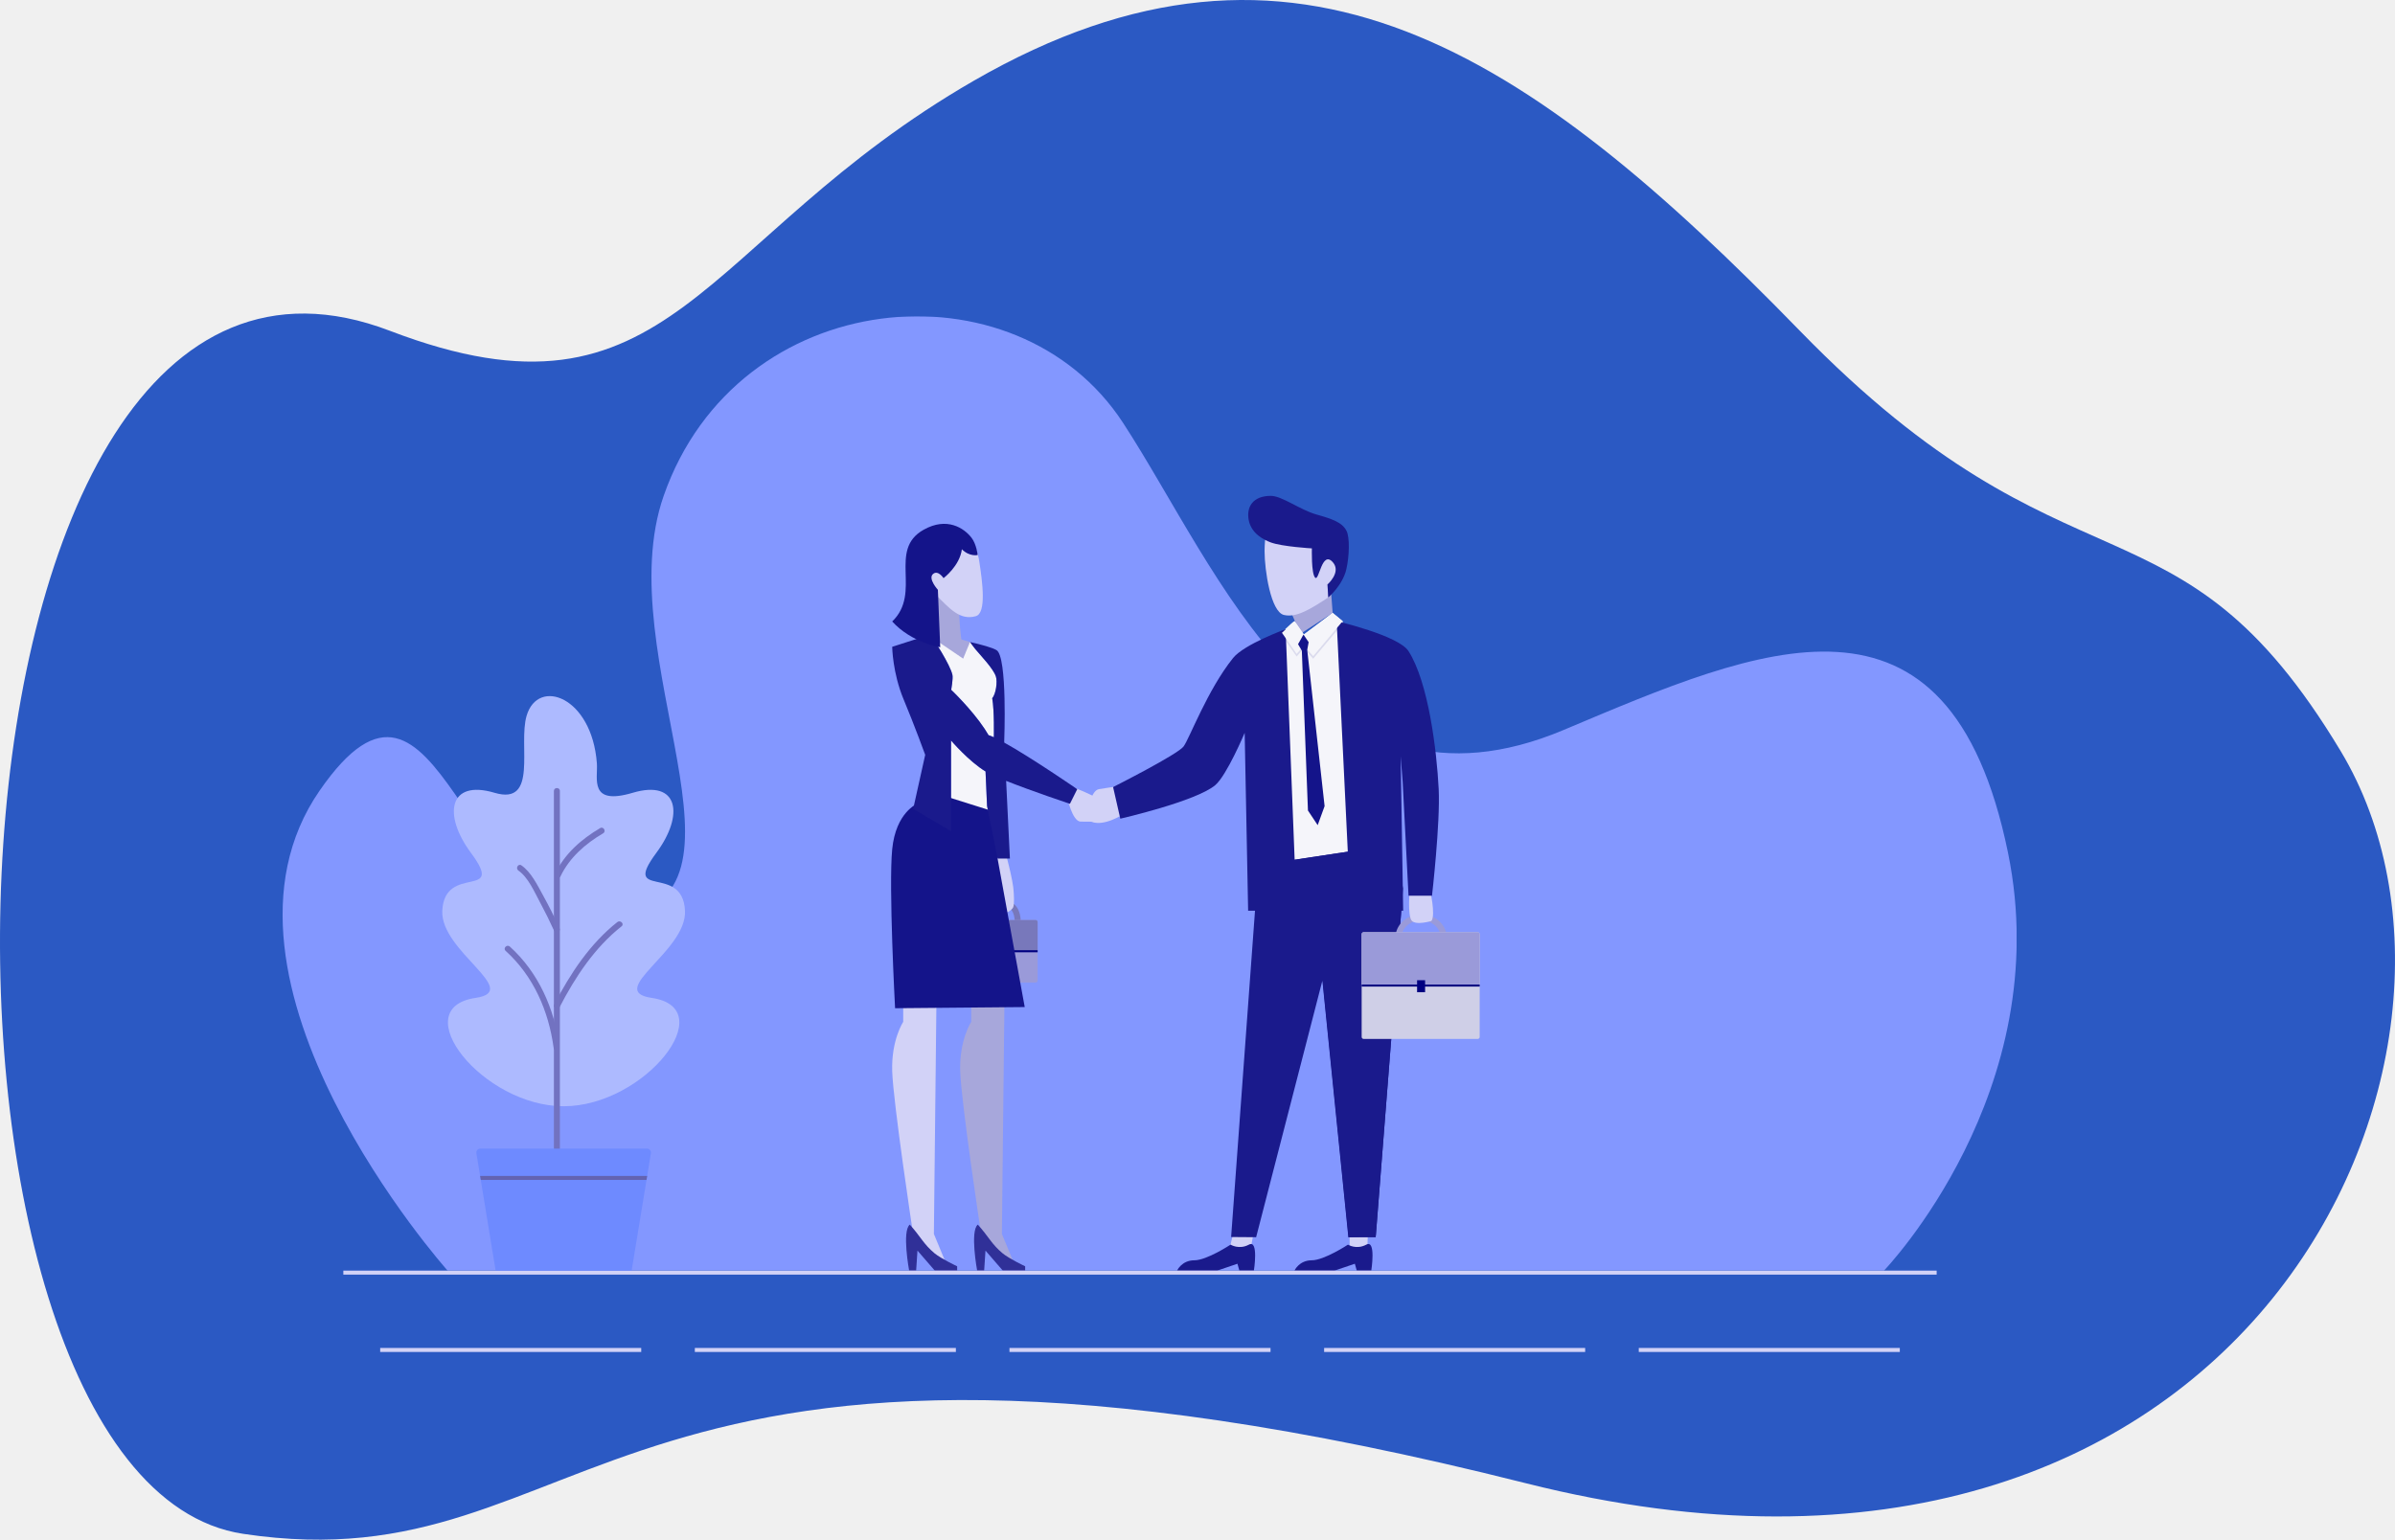
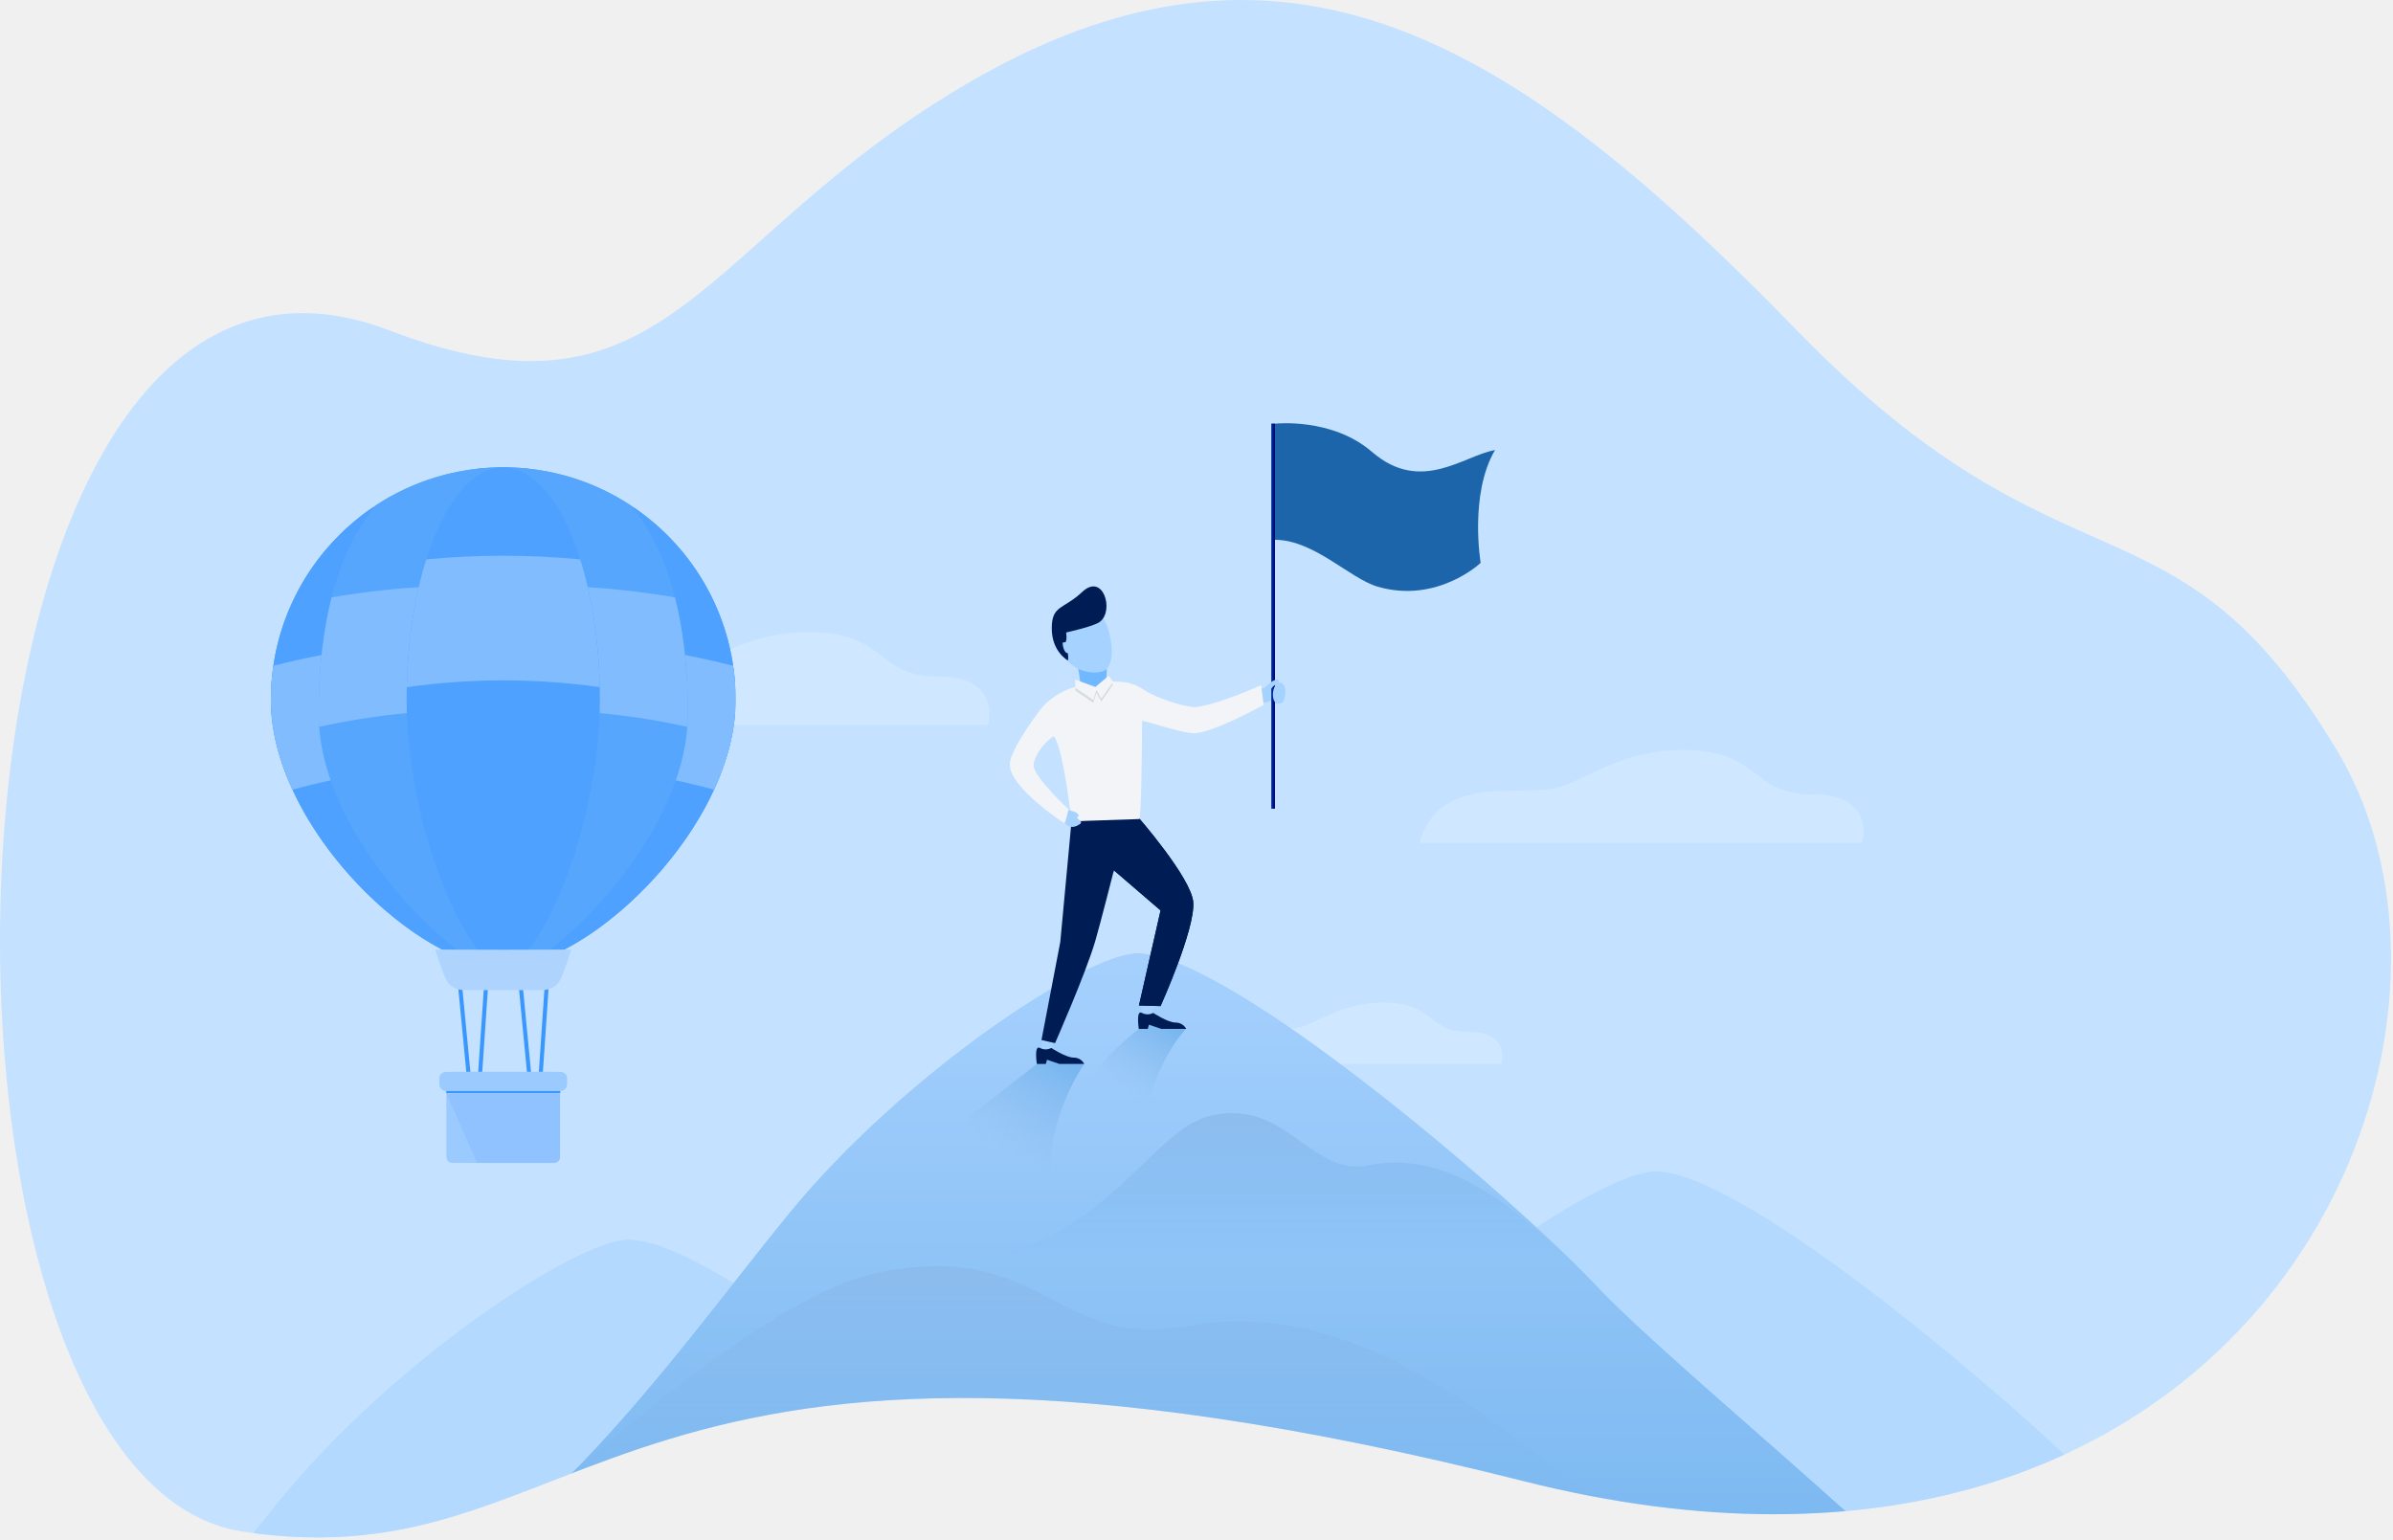
- <svg xmlns="http://www.w3.org/2000/svg" xmlns:xlink="http://www.w3.org/1999/xlink" width="678" height="436" viewBox="0 0 678 436">
+ <svg xmlns="http://www.w3.org/2000/svg" xmlns:xlink="http://www.w3.org/1999/xlink" width="679" height="437" viewBox="0 0 679 437">
  <defs>
-     <path id="a" d="M0 .156h490.91v270.241H0z" />
-     <path id="c" d="M1.055.04A.566.566 0 0 0 .49.607v16.57c0 .312.253.566.566.566h18.44a.567.567 0 0 0 .566-.567V.606a.566.566 0 0 0-.567-.566" />
-     <path id="e" d="M1.055.04A.566.566 0 0 0 .49.607v16.57c0 .312.253.566.566.566h18.44a.567.567 0 0 0 .566-.567V.606a.566.566 0 0 0-.567-.566H1.055z" />
-     <path id="g" d="M1.055.04A.566.566 0 0 0 .49.607v16.57c0 .312.253.566.566.566h18.44a.567.567 0 0 0 .566-.567V.606a.566.566 0 0 0-.567-.566H1.055z" />
-     <path id="i" d="M7.786 6.043L.082 111.335l7.08.052L25.92 38.71l7.35 72.697h7.74l7.74-98.754L46.435.198z" />
-     <path id="k" d="M.79.095A.566.566 0 0 0 .224.66V29.75c0 .313.253.566.566.566h32.28a.567.567 0 0 0 .567-.566V.66a.567.567 0 0 0-.567-.566H.79z" />
-     <path id="m" d="M.79.095A.566.566 0 0 0 .224.66V29.75c0 .313.253.566.566.566h32.28a.567.567 0 0 0 .567-.566V.66a.567.567 0 0 0-.567-.566H.79z" />
-     <path id="o" d="M.79.095A.566.566 0 0 0 .224.66V29.75c0 .313.253.566.566.566h32.28a.567.567 0 0 0 .567-.566V.66a.567.567 0 0 0-.567-.566H.79z" />
+     <path id="a" d="M432.258 420.282c204.726 51.61 282.175-121.982 230.784-207.458-46.242-76.914-76.274-40.015-153.195-119.087-76.921-79.072-142.617-123.555-234-70.86-78.108 45.04-85.231 101.512-165.39 70.86C-25.24 41.847-32.066 419.479 68.902 434.62c100.968 15.14 100.968-80.485 363.356-14.338z" />
+     <path id="c" d="M459.439 188.098c-.012.627-.45.96-1.368.96H.057c51.124-4.203 99.446-76.096 131.661-115.329C163.933 34.496 215.586.168 230.464.168c25.913 0 107.321 69.961 130.272 94.445 21.447 22.879 98.548 84.77 98.703 93.433v.052" />
+     <path id="e" d="M0 189.157c51.124-4.203 99.446-76.096 131.661-115.329C163.876 34.596 215.53.268 230.407.268c25.912 0 107.322 69.96 130.273 94.444 23.083 24.625 110.64 94.445 97.333 94.445" />
+     <path id="g" d="M131.801 73.842C99.586 113.075 51.264 184.968.141 189.172h458.012c13.306 0-74.25-69.821-97.334-94.446C337.87 70.243 256.46.281 230.547.281c-14.878 0-66.53 34.329-98.746 73.561" />
+     <linearGradient id="h" x1="50%" x2="50%" y1="-9.108%" y2="96.393%">
+       <stop offset="0%" stop-color="#AAD3FF" />
+       <stop offset="100%" stop-color="#77B6EF" />
+     </linearGradient>
+     <linearGradient id="j" x1="80.157%" x2="41.008%" y1="0%" y2="65.344%">
+       <stop offset="0%" stop-color="#77B6EF" />
+       <stop offset="100%" stop-color="#8EBCED" stop-opacity="0" />
+     </linearGradient>
+     <linearGradient id="k" x1="50%" x2="50%" y1="-9.108%" y2="96.393%">
+       <stop offset="0%" stop-color="#8EBCED" />
+       <stop offset="100%" stop-color="#77B6EF" stop-opacity="0" />
+     </linearGradient>
+     <linearGradient id="l" x1="50%" x2="50%" y1="-9.109%" y2="96.393%">
+       <stop offset="0%" stop-color="#8EBCED" />
+       <stop offset="100%" stop-color="#77B6EF" stop-opacity="0" />
+     </linearGradient>
+     <path id="m" d="M8.672 1.76L5.489 35.97.15 63.82l3.852.875s8.754-19.85 11.439-29.074c1.442-4.955 5.252-19.966 5.252-19.966l13.248 11.384-6.128 26.973 6.128.175s9.8-21.734 9.279-29.425C42.754 17.873 27.309.247 27.309.247L8.672 1.76z" />
+     <linearGradient id="o" x1=".013%" x2="100.013%" y1="50%" y2="50%">
+       <stop offset="0%" stop-color="#0034A5" />
+       <stop offset="100%" stop-color="#000069" />
+     </linearGradient>
+     <path id="p" d="M.035.183H32.39v19.784H.035z" />
+     <path id="r" d="M0 197.564h131.871V.131H0z" />
+     <path id="t" d="M10.26.13c-2.362 0-4.694.126-6.991.368-3.326 12.43.453 39.056-1.7 65.167-2.65 32.168-1.573 67.873 5.612 76.159 1.054.134 2.083.203 3.079.203 2.288 0 4.74-.36 7.303-1.045 15.565-9.104 45.082-40.442 45.082-70.814 0-29.796-6.977-47.998-16.085-59.15" />
  </defs>
  <g fill="none" fill-rule="evenodd">
-     <path fill="#2B59C3" d="M431.985 420.02c204.596 51.577 281.997-121.906 230.639-207.33-46.214-76.865-76.226-39.989-153.099-119.012-76.873-79.022-142.527-123.477-233.852-70.815-78.058 45.013-85.177 101.449-165.286 70.815-135.61-51.856-142.433 325.54-41.529 340.67 100.905 15.132 100.905-80.434 363.127-14.329z" />
-     <g transform="translate(80 89.41)">
-       <mask id="b" fill="#fff">
-         <use xlink:href="#a" />
-       </mask>
-       <path fill="#8397FF" d="M453.332 270.397H46.713S-26.609 188.164 10.47 134.49c34.73-50.274 39.642 41.02 83.815 35.876 44.173-5.144-2.265-73.968 13.592-119.36 20.91-59.858 99.857-67.056 130.094-20.605 27.222 41.821 55.378 116.12 124.75 86.867 55.5-23.403 108.969-46.985 125.724 34.783 13.842 67.552-35.112 118.346-35.112 118.346" mask="url(#b)" />
-     </g>
-     <path stroke="#7878BB" stroke-width="1.701" d="M283.956 267.642c-2.92 0-4.153-2.368-4.153-5.289v-1.264c0-2.92 1.234-5.288 4.153-5.288 2.92 0 4.154 2.367 4.154 5.288v1.264c0 2.92-1.234 5.29-4.154 5.29z" />
-     <path fill="#9A9AD9" d="M293.176 278.228h-18.44a.567.567 0 0 1-.566-.567v-16.569c0-.313.254-.567.567-.567h18.44c.312 0 .565.254.565.567v16.57a.567.567 0 0 1-.566.566" />
-     <g transform="translate(273.682 260.485)">
-       <mask id="d" fill="#fff">
-         <use xlink:href="#c" />
-       </mask>
-       <path fill="#7878BB" d="M20.776 8.891H-.226a.566.566 0 0 1-.566-.566v-16.57c0-.313.253-.566.566-.566h21.002c.313 0 .566.253.566.567V8.325a.567.567 0 0 1-.566.566" mask="url(#d)" />
-       <mask id="f" fill="#fff">
-         <use xlink:href="#e" />
-       </mask>
-       <path stroke="navy" stroke-width=".567" d="M20.776 8.891H-.226a.566.566 0 0 1-.566-.566v-16.57c0-.313.253-.566.566-.566h21.002c.313 0 .566.253.566.567V8.325a.567.567 0 0 1-.566.566z" mask="url(#f)" />
-       <mask id="h" fill="#fff">
-         <use xlink:href="#g" />
-       </mask>
-       <path fill="#E8E8F4" d="M9.425 9.741h1.7v-1.7h-1.7z" mask="url(#h)" />
-     </g>
-     <path fill="#A7A7DB" d="M265.765 167.82s-2.384 8.78-2.95 12.604c2.713.846 9.061 7.364 10.74 8.372 6.818 4.095 1.041-6.99 1.041-6.99l-2.46-.745s-1.345-10.338 0-11.754c1.345-1.417-6.371-1.487-6.371-1.487" />
-     <path fill="#D2D2F7" d="M267.77 149.173s7.848-.447 9.439 9.725c.94 6.01 2.076 14.728-.968 15.59-4.492 1.27-7.433-2.184-11.208-5.96-.869-.869-1.098-2.563-1.982-3.116-2.96-1.852-6.324-1.586-6.324-5.948 0-10.292 11.043-10.29 11.043-10.29M255.689 281.634v7.741s-3.398 5.099-3.115 13.973c.283 8.875 5.76 45.069 5.76 45.069l6.44 8.605 3.009.64-3.411-8.24.755-68.732-9.438.944z" />
-     <path fill="#F5F5FA" d="M279.425 228.223l-.43-9.766c-4.763-2.878-9.763-8.764-9.763-8.764v18.224l10.986 4.27-.793-3.964zm1.462-30.522c.64 3.665.458 11.063.458 11.063v.006c-.583-.266-1.087-.47-1.495-.59a32.82 32.82 0 0 0-1.087-1.755c-3.75-5.66-9.486-11.086-9.486-11.086s.566-3.172.351-4.203c-.6-2.906-5.595-10.48-5.595-10.48l8.63 5.851 1.932-4.701s1.098 1.518 1.495 1.994c1.551 1.863 5.08 5.489 5.833 7.75.498 1.478 0 5.046-1.036 6.151z" />
-     <path fill="#303098" d="M257.556 346.778c-2.276 1.806-.186 13.03-.186 13.03h1.98l.377-5.665 4.908 5.664h6.325v-1.227s-4.562-2.151-6.399-3.682c-3.124-2.604-3.874-4.644-7.005-8.12" />
-     <path fill="#D2D2F7" d="M284.666 241.461s2.202 8.051 2.294 11.093c.013.424.287 3.391-.151 4.402-.21.484-1.346 1.37-1.632 1.342-.925-.09-1.726-.897-2.052-1.121-2.928-2.009-2-14.063-2-14.063l3.54-1.653z" />
-     <path fill="#A7A7DB" d="M274.942 281.634v7.741s-3.398 5.099-3.114 13.973c.283 8.875 5.76 45.069 5.76 45.069l6.44 8.605 3.009.64-3.411-8.24.755-68.732-9.439.944z" />
-     <path fill="#14148A" d="M259.65 227.615s-6.038 2.375-7.076 12.855c-1.038 10.48.815 45.034.815 45.034l36.703-.33-7.692-42.06.493-9.887-3.09-3.907-17.224-5.42-2.93 3.715z" />
-     <path fill="#D2D2F7" d="M302.127 225.833s1.416 6.756 3.776 6.824c2.359.068 4.436 0 4.436 0l-.582-7.117s-5.46-2.728-6.97-2.728c-1.51 0-.66 3.021-.66 3.021" />
-     <path fill="#303098" d="M276.81 346.778c-2.276 1.806-.187 13.03-.187 13.03h1.98l.378-5.665 4.908 5.664h6.324v-1.227s-4.56-2.151-6.398-3.682c-3.124-2.604-3.874-4.644-7.005-8.12" />
-     <path fill="#1A1A8C" d="M302.882 227.628s-10.856-3.637-18.054-6.503l1.065 21.99h-3.494l-2.18-10.927-.794-3.965-.43-9.766c-4.763-2.878-9.763-8.764-9.763-8.764v25.679l-10.715-6.328 3.398-15.295s-3.019-8.304-6.134-15.765c-3.114-7.46-3.21-14.824-3.21-14.824l10.924-3.518.538 1.014s4.995 7.574 5.595 10.48c.215 1.03-.351 4.203-.351 4.203s5.737 5.427 9.486 11.086a32.82 32.82 0 0 1 1.087 1.756c.408.119.912.323 1.495.589v-.006s.181-7.398-.459-11.063c1.037-1.105 1.535-4.673 1.037-6.152-.753-2.26-4.282-5.885-5.833-7.75-.397-.475-1.495-1.993-1.495-1.993 3.279.742 6.32 1.575 7.52 2.3 3.115 1.886 2.17 25.774 2.17 25.774l.016.408c7.72 4.277 20.654 13.188 20.654 13.188l-2.073 4.152z" />
-     <path fill="#14148A" d="M272.293 155.54c-.582 4.705-5.184 8.173-5.184 8.173s-1.604-2.455-3.02-1.133c-1.416 1.321 1.416 4.437 1.416 4.437l.66 16.257s-8.076-1.214-13.591-7.288c8.495-8.166-1.322-20.204 8.872-25.963 6.628-3.745 11.49-.467 13.592 2.266 1.377 1.79 1.748 4.869 1.748 4.869s-2.257.582-4.493-1.617" />
-     <path fill="#D2D2F7" d="M308.135 229.281s.658-5.405 2.982-5.818c2.324-.413 4.389-.651 4.389-.651l2.464 7.77s-5.448 3.58-9.026 2.106c-1.396-.576-.809-3.407-.809-3.407" />
-     <path fill="#A7A7DB" d="M365.083 172.493l3.08 6.977 9.096-5.915-.779-10.409z" />
-     <path fill="#D2D2F7" d="M360.363 148.04s-2.303-.827-2.375 8.048c0 5.382 1.76 17.192 5.49 18.055 3.538.818 7.504-1.65 12.534-4.96l-.216-3.677c2.96-1.851 4.295-3.946 4.295-8.308 0-10.292-19.728-9.158-19.728-9.158" />
-     <path fill="#1A1A8C" d="M353.473 147.143c.708 4.036 4.425 5.76 6.23 6.444 3.205 1.213 11.68 1.7 11.68 1.7s-.212 7.151.92 8.284c1.133 1.133 1.883-7.866 4.996-4.372 2.508 2.814-1.503 6.308-1.503 6.308l.216 3.676s4.079-3.417 5.125-7.99c.873-3.82.973-9.009.066-10.829-1.221-2.452-4.045-3.4-8.57-4.684-4.577-1.298-9.757-5.264-12.86-5.264-5.238 0-6.907 3.265-6.3 6.727" />
-     <path fill="#F5F5FA" d="M366.478 175.892c-.461.047-4.58 4.178-4.58 4.178l3.468 64.932 19.35-3.021-4.626-66.09-2.831-2.336-8.153 6.127-2.628-3.79z" />
-     <path fill="#D2D2F7" d="M355.314 346.778l-1.557 8.403h-6.088l2.407-9.772z" />
-     <path fill="#DBDBED" d="M362.908 179.923l4.157 5.99 2.04-2.322 2.648 2.947 8.338-9.916-2.832-2.337-8.154 6.127-2.599-3.945z" />
-     <path fill="#D2D2F7" d="M387.31 346.778l-.283 8.403h-4.955v-9.772z" />
-     <path fill="#1A1A8C" d="M356.222 245.002l-7.704 105.293 7.08.052 18.758-72.678 7.35 72.696h7.74l7.74-98.754-2.316-12.453z" />
-     <g transform="translate(348.436 238.96)">
-       <mask id="j" fill="#fff">
-         <use xlink:href="#i" />
-       </mask>
-       <path fill="#1A1A8C" d="M15.986-.566l9.935 39.275 7.35 72.697 15.48-.943-.33-93.622-2.42-20.618z" mask="url(#j)" />
-     </g>
-     <g>
-       <path stroke="#9A9AD9" stroke-width="1.701" d="M408.7 265.493c0 3.157-2.867 5.716-6.405 5.716-3.537 0-6.404-2.56-6.404-5.716 0-3.157 2.867-5.717 6.404-5.717 3.538 0 6.405 2.56 6.405 5.717z" />
-       <path fill="#CFCFE7" d="M418.317 294.2h-32.28a.566.566 0 0 1-.566-.567v-29.088c0-.313.253-.567.566-.567h32.28c.313 0 .566.254.566.567v29.088a.566.566 0 0 1-.566.567" />
-     </g>
-     <g transform="translate(385.247 263.884)">
-       <mask id="l" fill="#fff">
-         <use xlink:href="#k" />
-       </mask>
-       <path fill="#9A9AD9" d="M36.725 15.205H-2.628v-30.221H36.725V.094z" mask="url(#l)" />
-       <mask id="n" fill="#fff">
-         <use xlink:href="#m" />
-       </mask>
-       <path stroke="navy" stroke-width=".567" d="M36.725 15.205H-2.628v-30.221H36.725V.094z" mask="url(#n)" />
-       <mask id="p" fill="#fff">
-         <use xlink:href="#o" />
-       </mask>
-       <path fill="navy" d="M15.916 17.089h2.265V13.69h-2.265z" mask="url(#p)" />
-     </g>
-     <g>
-       <path fill="#D2D2F7" d="M399.062 251.87s-.614 7.199.519 8.757c1.133 1.558 5.64.165 5.64.165 1.274-1.77-.425-8.922-.425-8.922h-5.734z" />
-       <path fill="#1A1A8C" d="M378.392 175.892s17.505 4.056 20.346 8.497c5.644 8.827 7.992 28.201 8.536 38.992.485 9.63-1.888 30.26-1.888 30.26h-6.648l-1.652-32.154-.572-7.287.708 43.689h-14.866l-3.964-81.997zM367.065 257.889h-13.733l-.98-50.36s-5.084 12.08-8.336 14.813c-5.454 4.584-26.87 9.491-26.87 9.491l-2.04-8.958s18.269-9.225 19.953-11.496c1.685-2.271 6.718-15.943 14.003-25.037 3.126-3.902 14.888-8.184 14.888-8.184l3.115 79.731z" />
-       <path fill="#F5F5FA" d="M362.908 179.192l4.157 5.99 2.04-2.321 2.648 2.947 8.338-9.916-2.832-2.337-8.154 6.127-2.627-3.79z" />
-       <path fill="#14148A" d="M369 179.69l-1.534 2.73 1.07 1.838 1.732 45.264 2.754 4.143 1.96-5.388-4.917-44.247.396-2.187z" />
-       <path fill="#1A1A8C" d="M381.596 352.449s2.38 1.515 5.193 0c2.812-1.515 1.406 7.358 1.406 7.358h-4.11l-.542-1.947-5.733 1.947h-11.36s1.299-2.922 4.869-2.922 10.277-4.436 10.277-4.436M348.363 352.449s2.38 1.515 5.193 0c2.813-1.515 1.406 7.358 1.406 7.358h-4.11l-.542-1.947-5.733 1.947h-11.36s1.3-2.922 4.87-2.922c3.569 0 10.276-4.436 10.276-4.436" />
-       <path fill="#6363B1" d="M97.196 360.374h451.052" />
-       <path stroke="#D2D2F7" stroke-width="1.134" d="M97.196 360.374h451.052" />
-       <path fill="#6363B1" d="M107.625 382.277h73.901" />
-       <path stroke="#D2D2F7" stroke-width="1.134" d="M107.625 382.277h73.901" />
-       <path fill="#6363B1" d="M196.698 382.277H270.6" />
-       <path stroke="#D2D2F7" stroke-width="1.134" d="M196.698 382.277H270.6" />
-       <path fill="#6363B1" d="M285.771 382.277h73.902" />
-       <path stroke="#D2D2F7" stroke-width="1.134" d="M285.771 382.277h73.902" />
-       <path fill="#6363B1" d="M374.844 382.277h73.901" />
-       <path stroke="#D2D2F7" stroke-width="1.134" d="M374.844 382.277h73.901" />
+     <mask id="b" fill="#fff">
+       <use xlink:href="#a" />
+     </mask>
+     <use fill="#C4E2FF" xlink:href="#a" />
+     <g mask="url(#b)">
+       <path fill="#D0E8FF" d="M193.296 205.68h86.993s4.104-13.683-13.951-13.683c-18.056 0-14.5-12.588-36.658-12.588-18.329 0-26.9 8.283-36.11 10.673-10.364 2.688-33.396-4.137-38.847 15.599h38.573zM368.445 301.92h57.595s2.716-9.059-9.237-9.059c-11.954 0-9.6-8.334-24.27-8.334-12.134 0-17.808 5.484-23.907 7.066-6.861 1.78-22.11-2.739-25.718 10.327h25.537zM441.387 239.149h86.994s4.103-13.684-13.952-13.684-14.499-12.588-36.658-12.588c-18.328 0-26.898 8.283-36.11 10.673-10.363 2.687-33.395-4.137-38.846 15.599h38.572z" />
+       <g transform="translate(239.336 332.196)">
+         <mask id="d" fill="#fff">
+           <use xlink:href="#c" />
+         </mask>
+         <path fill="#B3D9FF" d="M230.464.168c-14.878 0-66.53 34.328-98.746 73.561C99.503 112.962 51.181 184.855.058 189.059H458.07c13.306 0-74.252-69.821-97.335-94.446C337.786 70.129 256.376.168 230.464.168" mask="url(#d)" />
+       </g>
+       <g transform="translate(-52 351.462)">
+         <mask id="f" fill="#fff">
+           <use xlink:href="#e" />
+         </mask>
+         <path fill="#B3D9FF" d="M230.407.267c-14.878 0-66.53 34.329-98.746 73.561C99.446 113.061 51.124 184.954 0 189.158h458.013c13.307 0-74.25-69.821-97.333-94.446C337.729 70.23 256.32.267 230.407.267" mask="url(#f)" />
+       </g>
+       <g transform="translate(92.267 270.194)">
+         <mask id="i" fill="#fff">
+           <use xlink:href="#g" />
+         </mask>
+         <path fill="url(#h)" d="M131.801 73.842C99.586 113.075 51.264 184.968.141 189.172h458.012c13.306 0-74.25-69.821-97.334-94.446C337.87 70.243 256.46.281 230.547.281c-14.878 0-66.53 34.329-98.746 73.561" mask="url(#i)" />
+       </g>
+       <path fill="url(#j)" d="M.268 24.88l33.266 14.945C30.207 19.965 42.754 2.3 42.754 2.3L32.132.106.268 24.879z" transform="translate(264.898 299.619)" />
+       <path fill="url(#j)" d="M.151 21.96l19.026 8.164c3.532-19.377 12.23-27.608 12.23-27.608L21.034.186S8.088 9.117.15 21.96" transform="translate(305.166 289.46)" />
+       <path fill="url(#k)" d="M299.89 241.41c-35.733 7.885-105.052 74.314-105.052 74.314l343.87 10.45c-36.77-11.378-85.098-81.962-150.134-69.796-17.68 3.307-27.84-2.373-38.837-8.054-8.741-4.516-18.01-9.032-32.006-9.031-5.217 0-11.092.628-17.84 2.117" transform="translate(-52 120)" />
+       <path fill="url(#l)" d="M395.84 196.509c-16.04 3.539-27.252 30.902-59.875 39.405l163.625 3.378c-7.879-5.35-31.048-34.472-59.107-28.598-8.067 1.69-13.803-2.774-20.047-7.238-5.318-3.802-11.005-7.604-18.817-7.604-1.805 0-3.725.203-5.78.657" transform="translate(-52 120)" />
+       <path fill="#A6D2FF" d="M296.097 294.373l-.992 3.911s1.634.292 2.976.292c.467-1.167.876-3.794.876-3.794l-2.86-.41zM324.343 284.623l-.642 3.503s2.393.584 3.21 0c.38-2.233.817-4.087.817-4.087l-3.385.584z" />
+       <path fill="#70B8FF" d="M305.785 188.818s.846 4.643.846 6.384c6.536 0 7.128-.334 7.128-.334s.345-4.868.371-7.684l-8.345 1.634z" />
+       <path fill="#A6D2FF" d="M314.539 178.893c1.533 5.255 1.284 10.8-1.751 11.648-4.075 1.137-9.999-1.003-11.468-5.927-1.47-4.924.625-9.897 4.678-11.108 4.053-1.21 7.075.366 8.54 5.387" />
+       <path fill="#001C55" d="M304.034 233.072l-3.183 34.212-5.338 27.848 3.852.876s8.754-19.85 11.439-29.074c1.442-4.956 5.252-19.967 5.252-19.967l13.248 11.384-6.128 26.973 6.128.175s9.8-21.733 9.28-29.424c-.468-6.89-15.913-24.516-15.913-24.516l-18.637 1.513z" />
+       <g transform="translate(295.362 231.312)">
+         <mask id="n" fill="#fff">
+           <use xlink:href="#m" />
+         </mask>
+         <path fill="#001C55" d="M19.877 24.879C19.877 18.499 22.95.6 22.95.6L53.493.247 35.4 54.9l-11.555 1.106 5.369-29.025-9.338-2.102z" mask="url(#n)" />
+       </g>
      <g>
-         <path fill="#6363B1" d="M463.918 382.277h73.9" />
-         <path stroke="#D2D2F7" stroke-width="1.134" d="M463.918 382.277h73.9" />
+         <path fill="#001C55" d="M298.287 297.37s-1.472.937-3.211 0c-1.74-.937-.87 4.55-.87 4.55h2.542l.335-1.204 3.545 1.204h7.023s-.803-1.806-3.01-1.806-6.354-2.744-6.354-2.744M327.21 287.426s-1.472.937-3.21 0c-1.74-.937-.87 4.55-.87 4.55h2.541l.335-1.204 3.545 1.204h7.024s-.803-1.807-3.01-1.807c-2.208 0-6.355-2.743-6.355-2.743M312.058 176.47c-1.735 1.302-9.542 3.007-9.542 3.007s.247 1.547-.043 2.51c-.156.518-.97.124-.963.482.01.487.317 2.858 1.488 2.89.219 1.509.002 2.061.002 2.061s-4.569-2.455-4.569-9.11c0-6.656 3.28-5.29 8.638-10.334 5.952-5.605 9.191 5.342 4.99 8.495" />
+         <path fill="#A6D2FF" d="M357.784 199.502s1.562-.033 2.903-.744c1.072 1.15 3.174 1.191 3.526.047.351-1.144.76-2.758.302-3.762-.703-1.543-1.678-1.347-2.234-1.193-1.106.305-1.696.807-3.428 1.321l-2.127.599 1.058 3.732z" />
+         <path fill="#F2F4F7" d="M358.542 200.028s-13.152 7.31-19.084 8.01c-3.553.421-15.407-4.003-15.407-3.376.018 10.067-.304 26.895-.735 27.754l-16.759.57-2.524.085s-.13-1.202-.368-3.072c-.74-5.875-2.525-18.352-4.65-21.098-3.502 2.22-5.823 6.424-5.719 8.407.176 3.327 9.92 12.379 9.92 12.379l-.038.196-.007.028-1.05 3.65v.004c-.025.035-.046.066-.07.09 0 0-15.526-10.042-15.526-16.698 0-4.434 8.988-15.994 8.988-15.994s4.107-5.398 12.294-6.69c.385-.064 2.283 1.565 2.998 1.453.812-.126 2.24-2.186 2.63-2.214 7.202-.536 9.128.999 11.492 2.466 4.265 2.652 12.445 4.915 14.531 4.663 6.478-.788 18.384-6.218 18.384-6.218l.7 5.605z" />
+         <path fill="#D4ECEB" d="M303.171 229.911c-.143.729-.62 3.006-1.05 3.65l1.05-3.65z" />
+         <path fill="#A6D2FF" d="M305.626 234.314c-1.72.837-2.914-.07-3.505-.75v-.003c.43-.644.907-2.921 1.05-3.65l.007-.028c.158.039.322.077.487.116.634.15 1.289.336 1.61.504.291.154 1.478 1.268.35 1.268 0 .557.61.883.932 1.216.336.343.36.693-.931 1.327" />
+         <path fill="#D4DDDD" d="M305.109 195.99l5.111 3.425.875-2.803 1.401 2.452 3.327-4.787-1.237-1.732-3.782 3.18-5.695-2.09z" />
+         <path fill="#F2F4F7" d="M305.109 195.202l5.111 3.425.875-2.803 1.401 2.452 3.327-4.787-1.237-1.732-3.782 3.18-5.695-2.09z" />
      </g>
-       <path fill="#ADBAFF" d="M159.56 313.262c-22.936 0-44.928-27.757-24.918-30.684 13.28-1.943-10.016-13.202-9.438-24.689.679-13.518 18.125-2.88 8.105-16.397-7.946-10.718-6.324-20.863 6.701-16.994 12.466 3.702 6.608-13.528 9.076-21.843 3.22-10.853 18.478-5.426 19.886 13.515.318 4.285-2.328 12.03 10.138 8.328 13.026-3.87 14.648 6.276 6.702 16.994-10.02 13.516 7.426 2.88 8.105 16.397.577 11.487-22.718 22.746-9.439 24.689 20.01 2.927-1.982 30.684-24.918 30.684" />
-       <g fill="#7272C1">
-         <path d="M158.501 325.252V223.976c0-1.093-1.698-1.095-1.698 0v101.276c0 1.094 1.698 1.096 1.698 0" />
-         <path d="M158.385 285.269c4.415-8.55 9.958-16.947 17.581-22.963.858-.677-.351-1.872-1.2-1.202-7.718 6.09-13.379 14.653-17.847 23.307-.502.97.964 1.831 1.466.858M158.376 296.314c-1.45-10.72-5.94-20.931-14.044-28.265-.81-.732-2.014.466-1.202 1.202 7.912 7.159 12.193 17.061 13.607 27.514.146 1.08 1.784.62 1.639-.451M158.385 262.83a130.622 130.622 0 0 0-4.698-9.367c-1.578-2.856-3.317-6.49-6.078-8.41-.9-.625-1.75.847-.857 1.468 2.79 1.94 4.554 6.08 6.111 8.982a134.298 134.298 0 0 1 4.056 8.185c.449.996 1.913.132 1.466-.857M158.67 248.162c2.57-5.336 7.045-9.234 12.08-12.197.941-.554.087-2.024-.858-1.467-5.264 3.098-10.001 7.228-12.69 12.806-.472.982.992 1.844 1.468.858" />
+       <path fill="url(#o)" d="M412.718 109.479h1.05V.189h-1.05z" transform="translate(-52 120)" />
+       <path fill="#A6D2FF" d="M362.325 194.006c.436-.377 1.678-.58 2.19 1.037.22.694.124 2.678-.302 3.762-.327.83-2.139 1.386-2.752-.061-.497-1.17-.418-3.63.864-4.738" />
+       <path fill="#1D65AB" d="M361.769 120.226s16.146-1.816 27.53 8.01c13.873 11.977 25.894 1.079 34.899-.523-7.354 12.555-4.071 32.01-4.071 32.01s-12.263 11.653-29.18 6.77c-7.944-2.295-18.09-13.312-29.178-13.312v-32.955z" />
+       <path fill="#A6D2FF" d="M358.853 195.171s3.06-3.2 3.956-2.124c.7.839-1.762 1.114-2.385 2.947" />
+       <g>
+         <path fill="#3A97FE" d="M133.681 306.368l-1.15.11-2.807-29.226 1.15-.11zM136.63 307.234l-1.153-.079 1.994-29.293 1.152.078zM150.887 306.368l-1.15.11-2.807-29.226 1.15-.11zM153.836 307.234l-1.152-.079 1.992-29.293 1.153.078z" />
+         <g transform="translate(76.86 132.48)">
+           <path fill="#9BCBFE" d="M82.113 173.52v3.568H49.758v-3.568c0-.437.153-.839.407-1.156a1.838 1.838 0 0 1 1.442-.693h28.657c.585 0 1.105.27 1.443.693.253.317.406.72.406 1.156" />
+           <g transform="translate(49.723 177.598)">
+             <mask id="q" fill="#fff">
+               <use xlink:href="#p" />
+             </mask>
+             <path fill="#9BCBFE" d="M.035.183H32.39v17.934a1.85 1.85 0 0 1-1.849 1.85H1.884a1.85 1.85 0 0 1-1.85-1.85V.183z" mask="url(#q)" />
+           </g>
+           <path fill="#9BCBFE" fill-opacity=".2" d="M80.264 197.564a1.849 1.849 0 0 0 1.85-1.85v-17.933H49.757l8.782 19.783h21.724z" style="mix-blend-mode:multiply" />
+           <path fill="#9BCBFE" d="M84.064 173.52v1.718a1.85 1.85 0 0 1-1.85 1.85H49.657a1.85 1.85 0 0 1-1.849-1.85v-1.718c0-1.022.828-1.85 1.85-1.85h32.558c1.021 0 1.849.828 1.849 1.85" />
+           <mask id="s" fill="#fff">
+             <use xlink:href="#r" />
+           </mask>
+           <path fill="#3A97FE" d="M49.758 177.781h32.355v-.693H49.758z" mask="url(#s)" />
+           <path fill="#4EA1FE" d="M131.87 66.092c0 32.948-34.353 68.415-58.631 74.89-2.564.685-5.015 1.045-7.303 1.045-.997 0-2.025-.07-3.079-.203C38.573 138.744.001 101.002.001 66.092 0 32.026 25.815 3.99 58.945.498a66.501 66.501 0 0 1 6.99-.367c13.412 0 25.89 4.006 36.3 10.887 17.856 11.802 29.636 32.061 29.636 55.074" mask="url(#s)" />
+           <path fill="#4EA1FE" d="M131.871 66.091c0-22.663-11.427-42.655-28.831-54.529a62.053 62.053 0 0 0-7.66-1.986C80.514 6.673 84.818 44.68 77.84 80.433c-4.244 21.75-6.926 45.349-6.176 60.93 24.337-5.309 60.206-41.604 60.206-75.272" mask="url(#s)" />
+           <path fill="#81BDFE" d="M80.81 84.725a196.008 196.008 0 0 1 44.936 6.89c3.827-8.313 6.125-17.003 6.125-25.524 0-3.274-.242-6.492-.703-9.639a231.368 231.368 0 0 0-49.095-7.075l-1.262 35.348" mask="url(#s)" />
+           <path fill="#56A6FE" d="M118.32 70.168c0 30.372-29.516 61.71-45.081 70.814-2.563.684-5.015 1.046-7.303 1.046-.996 0-2.025-.07-3.079-.204-7.185-8.286-8.262-43.991-5.61-76.16 2.15-26.11-1.628-52.737 1.698-65.166a66.501 66.501 0 0 1 6.99-.367c13.412 0 25.89 4.006 36.3 10.887 9.109 11.152 16.086 29.354 16.086 59.15" mask="url(#s)" />
+         </g>
+         <g transform="translate(132.536 132.48)">
+           <mask id="u" fill="#fff">
+             <use xlink:href="#t" />
+           </mask>
+           <path fill="#81BDFE" d="M66.144 74.641a196.035 196.035 0 0 0-61.149-5.04L2.35 34.33a231.382 231.382 0 0 1 72.174 5.948l-8.38 34.363" mask="url(#u)" />
+         </g>
+         <path fill="#4EA1FE" d="M76.86 198.571c0 33.668 35.87 69.963 60.207 75.271.75-15.58-1.933-39.18-6.177-60.929-6.977-35.754-2.674-73.76-17.538-70.857-2.18.425-4.8 1.038-7.66 1.986-17.404 11.874-28.832 31.865-28.832 54.529" />
+         <path fill="#81BDFE" d="M126.658 181.857a231.393 231.393 0 0 0-49.095 7.075 66.534 66.534 0 0 0-.703 9.639c0 8.521 2.298 17.21 6.125 25.523a196.008 196.008 0 0 1 44.936-6.89l-1.263-35.347" />
+         <path fill="#56A6FE" d="M90.41 202.648c0 30.372 29.517 61.71 45.083 70.814 2.563.684 5.015 1.045 7.303 1.045.996 0 2.024-.07 3.078-.203 7.185-8.286 8.262-43.991 5.611-76.16-2.151-26.11 1.627-52.737-1.698-65.166a66.5 66.5 0 0 0-6.991-.367c-13.412 0-25.89 4.006-36.3 10.886-9.108 11.153-16.086 29.355-16.086 59.15" />
+         <path fill="#81BDFE" d="M148.06 202.081l2.645-35.271a231.385 231.385 0 0 0-56.616 2.713c-2.311 9.037-3.679 19.944-3.679 33.125 0 1.206.052 2.414.143 3.622a196.049 196.049 0 0 1 57.507-4.189" />
+         <path fill="#4EA1FE" d="M170.217 198.571c0 36.429-17.464 75.936-27.421 75.936S115.374 235 115.374 198.571c0-36.429 12.277-65.96 27.422-65.96 15.144 0 27.42 29.531 27.42 65.96" />
+         <path fill="#81BDFE" d="M120.94 158.735c-3.212 10.18-5.223 22.674-5.525 36.26a196.016 196.016 0 0 1 54.762 0c-.302-13.586-2.314-26.08-5.526-36.26a231.36 231.36 0 0 0-43.71 0" />
+         <path fill="#AED4FE" d="M142.796 269.514l-19.299-.058s1.622 5.205 2.698 7.669c.657 1.507 1.752 3.844 5.911 3.844H153.485c4.16 0 5.254-2.337 5.912-3.844 1.076-2.464 2.697-7.67 2.697-7.67l-19.298.059z" />
      </g>
-       <path fill="#6E8AFF" d="M178.812 359.807h-38.503l-5.45-33.239a1.132 1.132 0 0 1 1.117-1.316h47.169c.698 0 1.23.626 1.117 1.316l-5.45 33.24z" />
-       <path fill="#6363B1" d="M183.21 332.992h-47.3l.188 1.133h46.925z" />
    </g>
  </g>
</svg>
